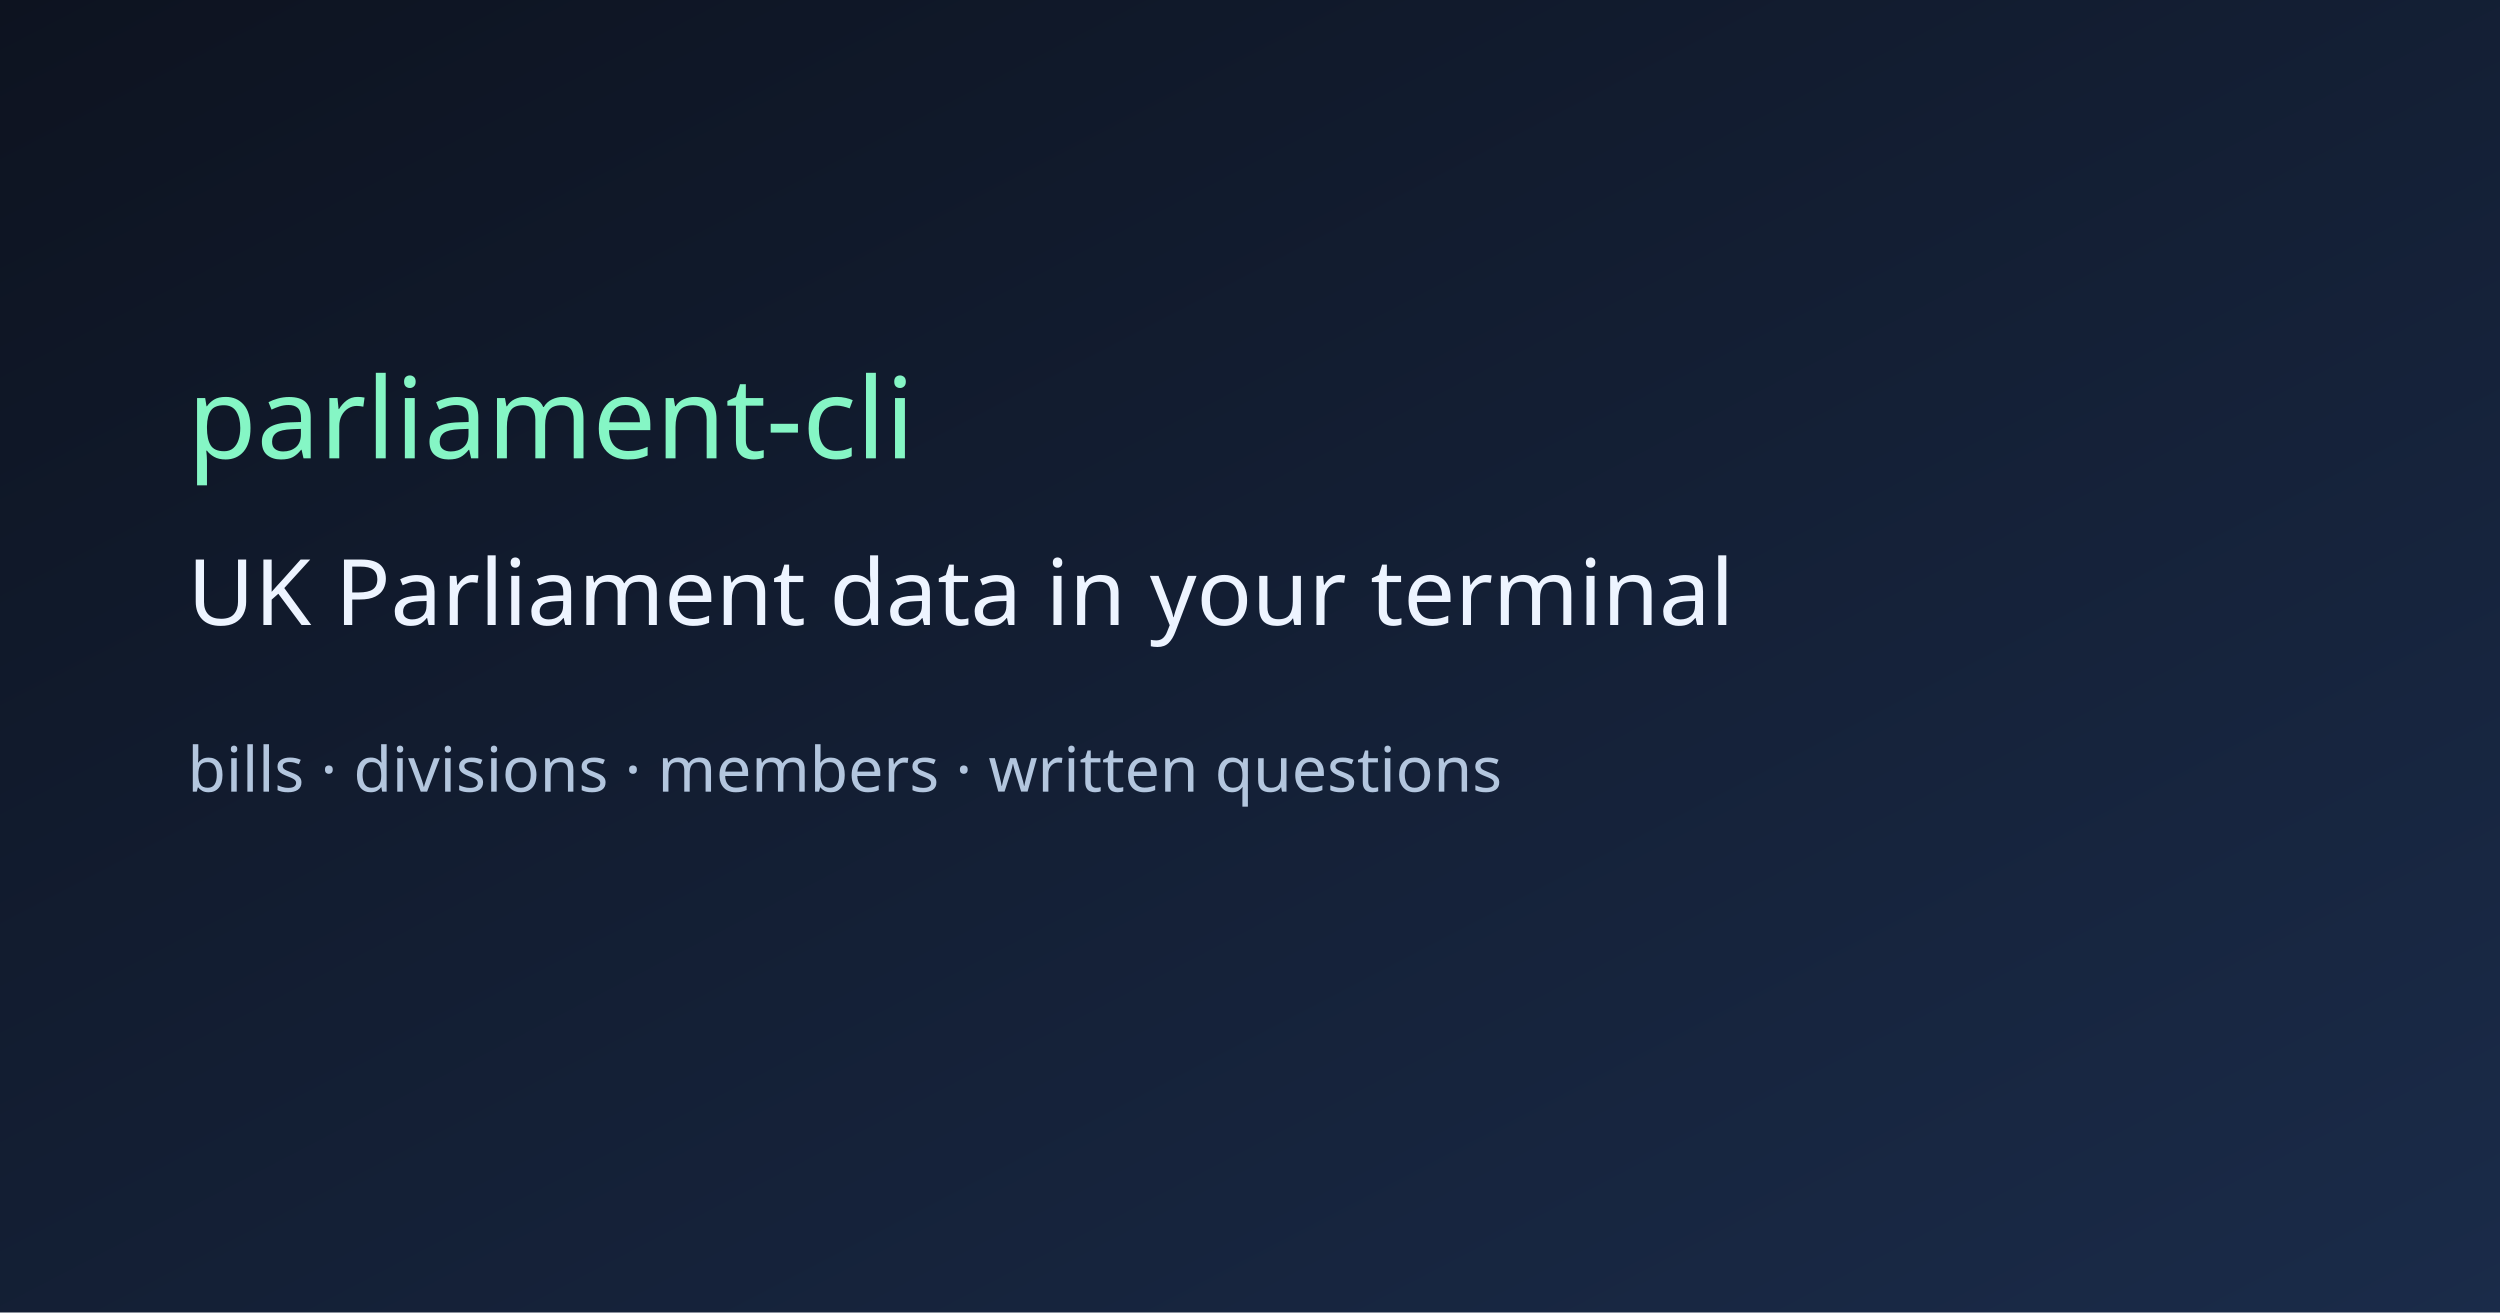
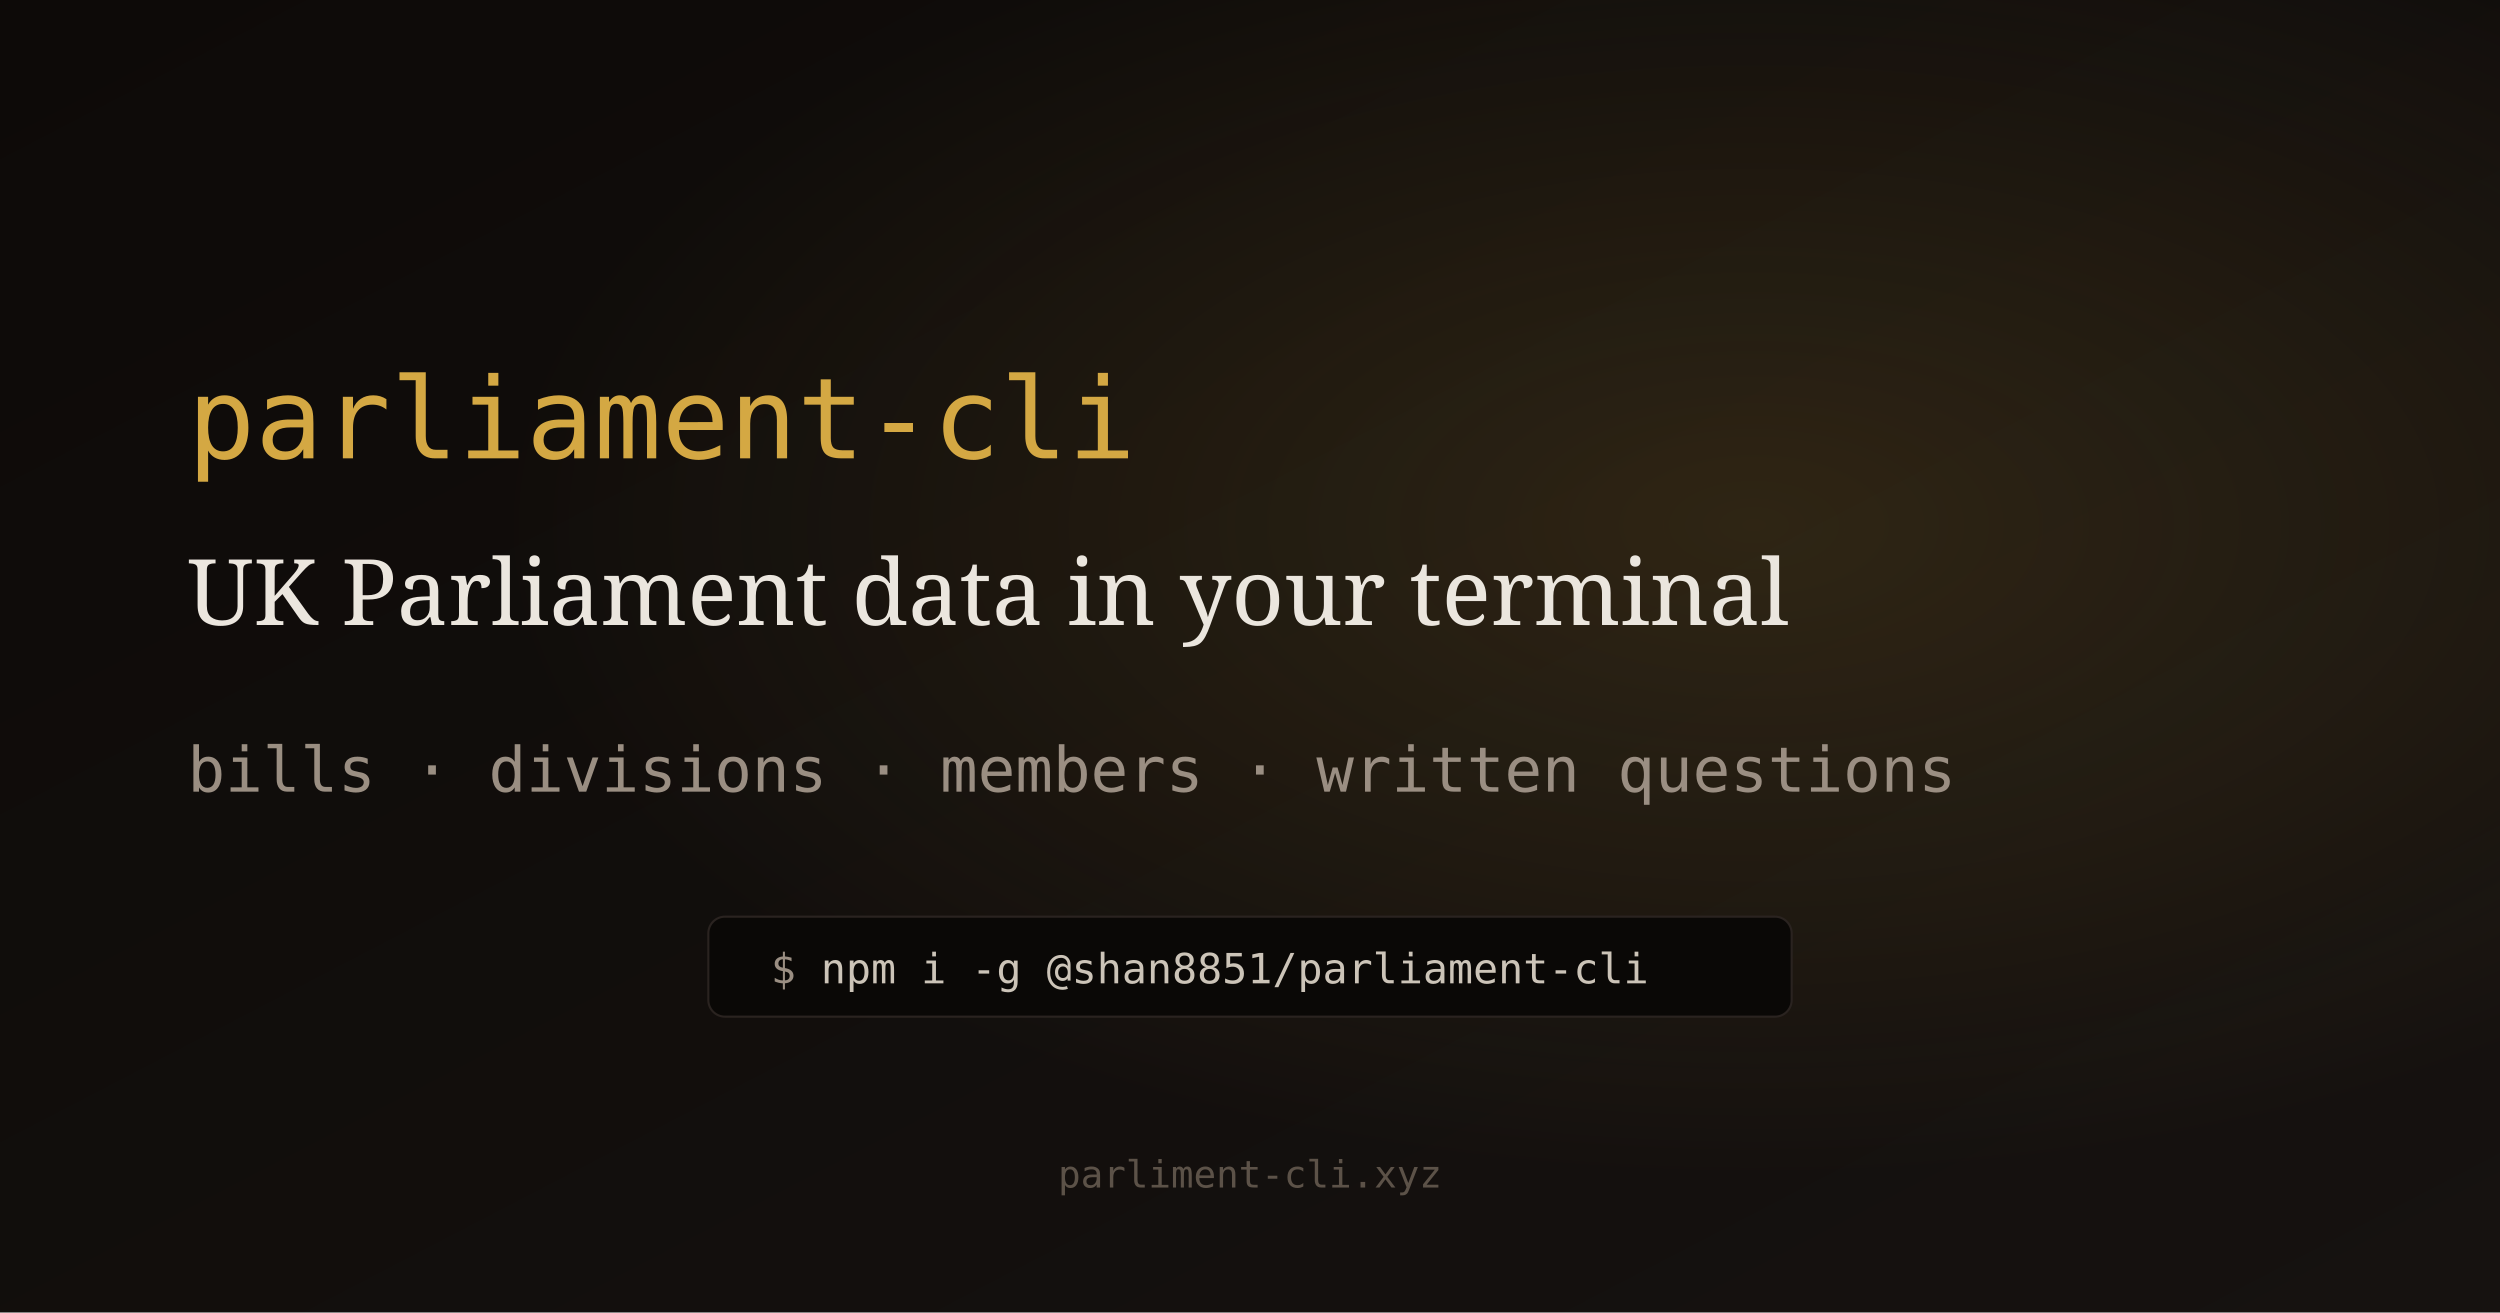
<svg xmlns="http://www.w3.org/2000/svg" width="1200" height="630" viewBox="0 0 1200 630">
  <defs>
    <linearGradient id="g" x1="0" y1="0" x2="1" y2="1">
-       <stop offset="0%" stop-color="#0d1320" />
-       <stop offset="100%" stop-color="#1a2b49" />
+       <stop offset="0%" stop-color="#0d0a08" />
+       <stop offset="100%" stop-color="#161210" />
    </linearGradient>
+     <radialGradient id="glow" cx="70%" cy="40%" r="50%">
+       <stop offset="0%" stop-color="#d4a843" stop-opacity="0.15" />
+       <stop offset="100%" stop-color="#d4a843" stop-opacity="0" />
+     </radialGradient>
  </defs>
  <rect width="1200" height="630" fill="url(#g)" />
-   <text x="90" y="220" fill="#85f6c5" font-size="54" font-family="IBM Plex Mono">parliament-cli</text>
-   <text x="90" y="300" fill="#edf4ff" font-size="44" font-family="Sorts Mill Goudy">UK Parliament data in your terminal</text>
-   <text x="90" y="380" fill="#b3c6de" font-size="30" font-family="IBM Plex Mono">bills · divisions · members · written questions</text>
+   <rect width="1200" height="630" fill="url(#glow)" />
+   <text x="90" y="220" fill="#d4a843" font-size="54" font-family="monospace">parliament-cli</text>
+   <text x="90" y="300" fill="#ebe6de" font-size="44" font-family="serif">UK Parliament data in your terminal</text>
+   <text x="90" y="380" fill="#9a8e82" font-size="30" font-family="monospace">bills · divisions · members · written questions</text>
+   <rect x="340" y="440" width="520" height="48" rx="8" fill="#0a0806" stroke="#2a2320" stroke-width="1" />
+   <text x="370" y="472" font-family="monospace" font-size="20" fill="#9a8e82">$ </text>
+   <text x="394" y="472" font-family="monospace" font-size="20" fill="#ccc4b8">npm i -g @shan8851/parliament-cli</text>
+   <text x="600" y="570" text-anchor="middle" font-family="monospace" font-size="18" fill="#5c5248">parliment-cli.xyz</text>
</svg>
